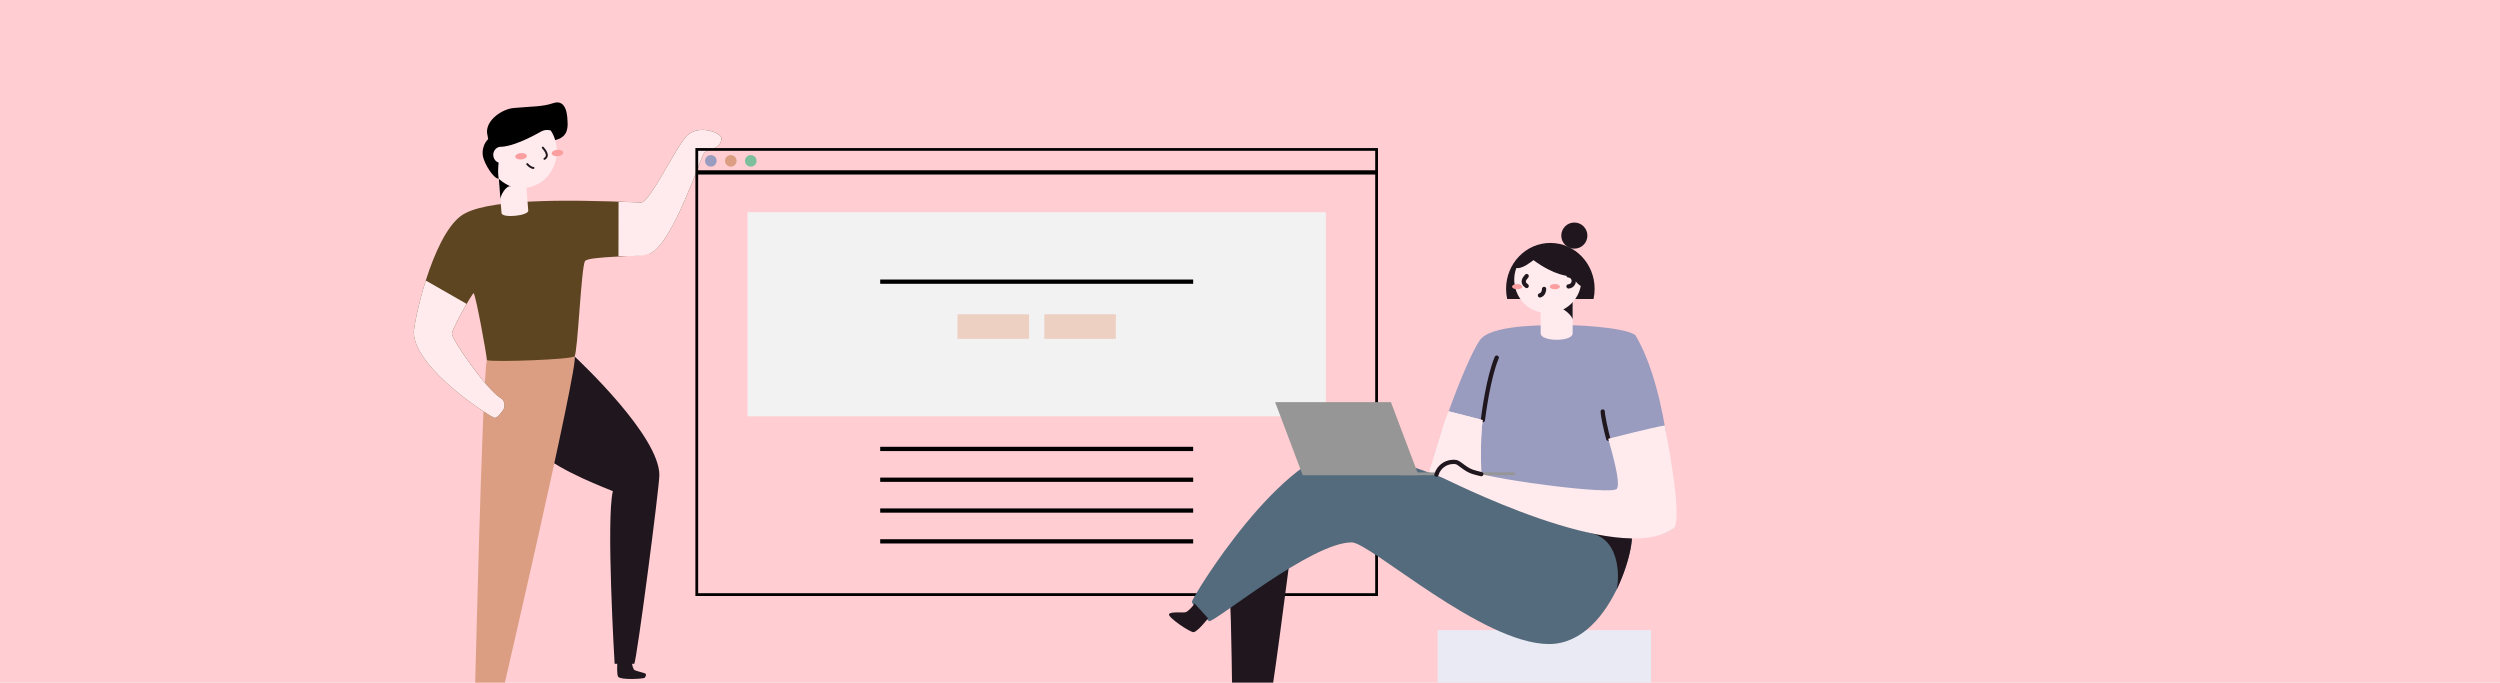
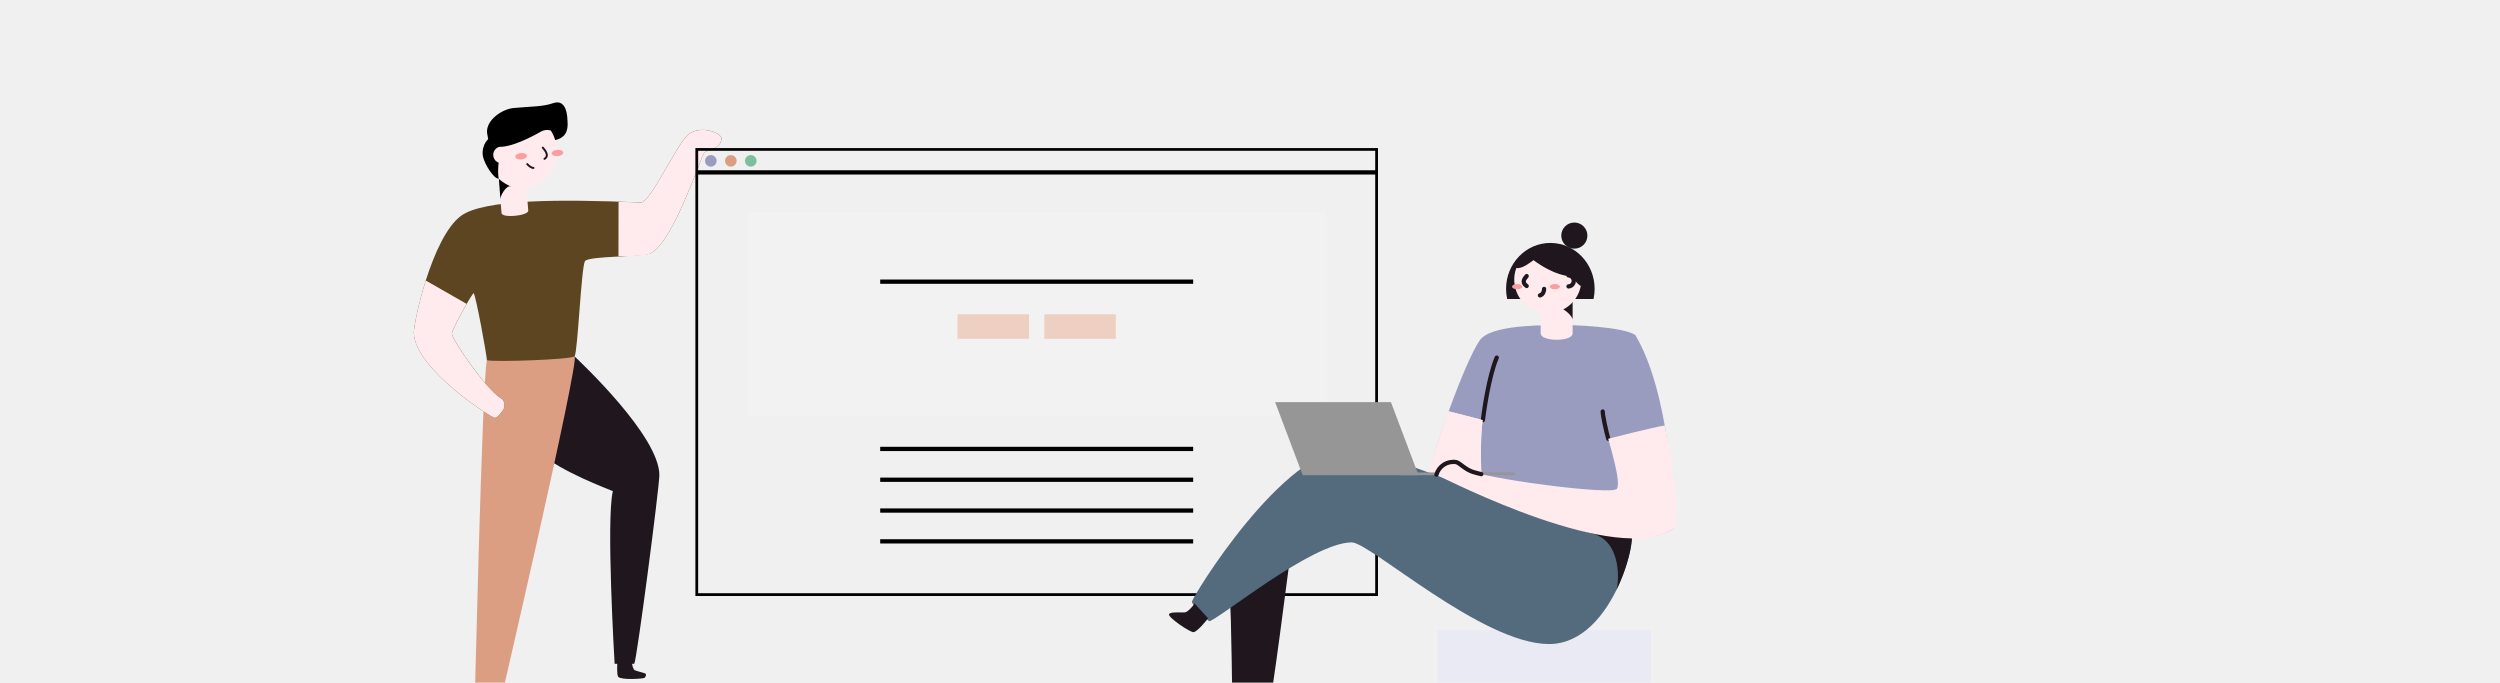
<svg xmlns="http://www.w3.org/2000/svg" width="586" height="160" viewBox="0 0 586 160" fill="none">
-   <g clip-path="url(#clip0_7013_221915)">
-     <rect width="586" height="160" fill="#FFCDD2" />
+   <g clip-path="url(#clip0_8997_281192)">
    <path d="M134.666 83.533C135.95 84.757 154.556 102.199 154.556 111.364C154.556 114.136 149.263 154.77 148.667 155.596H144.069C144.069 155.596 142.044 121.743 143.655 115.128C142.461 114.592 131.508 110.556 126.649 106.229C121.79 101.902 125.267 85.253 134.666 83.533Z" fill="#1F161E" />
    <path d="M134.668 83.533C136.114 83.802 116.12 169.611 116.12 169.611H111.154C111.154 169.611 113.04 88.395 114.122 84.442C119.273 82.802 130.778 82.802 134.668 83.533Z" fill="#DC9E83" />
    <path d="M108.021 50.622C113.32 46.668 131.448 46.668 150.23 47.461C152.451 47.556 158.753 33.443 161.44 31.436C164.399 29.226 169.113 31.221 169.113 32.397C169.113 34.961 165.752 35.022 165.041 35.851C164.329 36.681 157.972 56.424 152.604 59.331C150.869 60.273 138.033 59.961 137.137 61.188C136.24 62.415 135.419 82.77 134.67 83.526C133.921 84.282 116.177 84.909 114.135 84.444C114.023 82.862 111.634 69.741 111.035 68.713C110.705 68.682 105.93 77.152 105.933 78.22C105.933 79.628 114.103 91.421 117.528 93.441C118.416 93.961 118.286 95.442 118.124 95.803C117.962 96.164 116.738 97.945 115.975 97.945C115.211 97.945 97.404 86.632 97.002 78.107C96.895 75.803 101.193 55.732 108.021 50.622Z" fill="#5E4521" />
    <path d="M144.687 155.078C144.687 155.528 144.542 158.19 144.904 158.64C145.554 159.451 150.87 159.127 151.122 158.866C151.374 158.606 151.53 158.052 151.307 157.893C151.084 157.734 148.976 157.26 148.704 157.049C148.432 156.838 148.033 155.715 148.186 155.115" fill="#1F161E" />
    <path d="M123.821 49.362C123.919 50.567 117.66 51.222 117.556 49.928L116.908 41.868L123.173 41.305L123.821 49.362Z" fill="#FFEBEE" />
    <path d="M117.297 46.681C117.239 45.965 118.59 43.355 119.816 43.664C118.301 43.245 117.418 41.433 116.924 41.868L117.297 46.681Z" fill="black" />
    <path d="M122.345 44.088C126.856 44.088 130.513 40.219 130.513 35.446C130.513 30.674 126.856 26.805 122.345 26.805C117.834 26.805 114.178 30.674 114.178 35.446C114.178 40.219 117.834 44.088 122.345 44.088Z" fill="#FFEBEE" />
    <path d="M130.73 36.604C131.479 36.536 132.06 36.147 132.027 35.735C131.993 35.322 131.359 35.042 130.609 35.11C129.86 35.178 129.279 35.567 129.312 35.979C129.345 36.392 129.98 36.672 130.73 36.604Z" fill="#FA9E9F" />
    <path d="M122.192 37.376C122.942 37.308 123.523 36.919 123.49 36.506C123.456 36.094 122.822 35.814 122.072 35.882C121.323 35.949 120.742 36.338 120.775 36.751C120.808 37.163 121.443 37.443 122.192 37.376Z" fill="#FA9E9F" />
    <path d="M127.23 34.607C127.52 34.968 128.948 36.459 127.624 37.236" stroke="#1F161E" stroke-width="0.466" stroke-miterlimit="10" stroke-linecap="round" />
    <path d="M125.04 39.363C124.632 39.385 123.961 38.92 123.594 38.467" stroke="#1F161E" stroke-width="0.466" stroke-miterlimit="10" stroke-linecap="round" />
    <path d="M114.163 31.128C113.923 28.138 117.683 25.559 120.425 25.314C124.786 24.919 127.23 25.023 129.622 24.188C133.047 22.994 132.983 27.86 133.029 28.414C133.214 30.742 132.529 32.26 130.137 32.847C129.908 32.043 129.559 31.282 129.104 30.592C128.408 30.377 127.662 30.43 126.999 30.742C126.4 31.027 121.443 34.065 117.622 34.414C117.174 35.213 116.428 39.947 116.917 41.871C115.8 42.04 113.429 38.374 113.157 36.364C113.076 35.675 113.149 34.975 113.37 34.322C113.591 33.668 113.954 33.078 114.429 32.6C114.354 32.177 114.184 31.363 114.163 31.128Z" fill="black" />
    <path d="M117.418 38.205C118.412 38.205 119.217 37.353 119.217 36.302C119.217 35.251 118.412 34.398 117.418 34.398C116.425 34.398 115.619 35.251 115.619 36.302C115.619 37.353 116.425 38.205 117.418 38.205Z" fill="#FFEBEE" />
    <path d="M117.513 93.44C114.088 91.42 105.921 79.627 105.918 78.219C105.918 77.534 107.876 73.81 109.371 71.23L99.804 65.756C97.959 71.57 96.949 76.98 97.004 78.109C97.403 86.634 115.196 97.929 115.96 97.929C116.723 97.929 117.946 96.163 118.108 95.787C118.27 95.41 118.403 93.96 117.513 93.44Z" fill="#FFEBEE" />
    <path d="M161.44 31.449C158.753 33.457 152.451 47.563 150.218 47.475C146.438 47.316 148.616 47.395 144.989 47.328L144.969 60.048C149.177 60.048 151.392 59.99 152.59 59.344C157.96 56.437 164.32 36.7 165.026 35.865C165.732 35.03 169.098 34.974 169.098 32.41C169.113 31.235 164.39 29.24 161.44 31.449Z" fill="#FFEBEE" />
-     <g clip-path="url(#clip1_7013_221915)">
+     <g clip-path="url(#clip1_8997_281192)">
      <path d="M322.849 34.85H163.15V139.549H322.849V34.85Z" stroke="black" stroke-miterlimit="10" />
      <path d="M163.15 40.416H322.849" stroke="black" stroke-miterlimit="10" />
      <path d="M310.777 49.742H175.221V97.579H310.777V49.742Z" fill="#F2F2F2" />
      <path d="M206.32 66.022H279.679" stroke="black" stroke-miterlimit="10" />
      <path d="M206.32 105.23H279.679" stroke="black" stroke-miterlimit="10" />
      <path d="M206.32 112.451H279.679" stroke="black" stroke-miterlimit="10" />
      <path d="M206.32 119.672H279.679" stroke="black" stroke-miterlimit="10" />
      <path d="M206.32 126.893H279.679" stroke="black" stroke-miterlimit="10" />
      <path d="M166.622 39.061C167.372 39.061 167.981 38.455 167.981 37.707C167.981 36.96 167.372 36.353 166.622 36.353C165.872 36.353 165.264 36.96 165.264 37.707C165.264 38.455 165.872 39.061 166.622 39.061Z" fill="#999CBF" />
      <path d="M171.302 39.061C172.052 39.061 172.66 38.455 172.66 37.707C172.66 36.96 172.052 36.353 171.302 36.353C170.552 36.353 169.943 36.96 169.943 37.707C169.943 38.455 170.552 39.061 171.302 39.061Z" fill="#DC9E83" />
      <path d="M175.982 39.061C176.732 39.061 177.34 38.455 177.34 37.707C177.34 36.96 176.732 36.353 175.982 36.353C175.231 36.353 174.623 36.96 174.623 37.707C174.623 38.455 175.231 39.061 175.982 39.061Z" fill="#7DBF9D" />
      <path d="M241.213 73.66H224.438V79.422H241.213V73.66Z" fill="#EED0C3" />
      <path d="M261.563 73.66H244.787V79.422H261.563V73.66Z" fill="#EED0C3" />
    </g>
    <path d="M387 147.699H337V160.699H387V147.699Z" fill="#EAEAF5" />
    <path d="M302.295 131.418C302.053 132.859 297.942 165.811 297.276 166.356C296.61 166.9 289.539 168.108 288.934 167.2C288.813 165.759 288.646 142.781 288.271 140.726" fill="#1F161E" />
    <path d="M381.826 124.543C384.677 123.136 378.733 150.965 363.089 150.965C347.445 150.965 321.112 127.135 316.849 127.135C307.437 127.135 285.157 145.615 283.41 145.615C282.073 144.278 279.398 141.937 279.398 141.017C279.398 140.098 300.729 104.984 316.69 104.984C322.879 104.979 375.389 127.723 381.826 124.543Z" fill="#546B7D" />
    <path d="M373.024 125.015C369.896 124.306 366.005 122.469 362.56 120.59C371.932 123.651 379.611 125.637 381.828 124.542C383.338 123.798 382.381 131.247 378.83 138.422C379.473 137.032 380.389 126.684 373.024 125.015Z" fill="#1F161E" />
    <path d="M366.128 76.195C363.664 76.261 350.833 75.884 347.316 79.233C344.707 81.715 336.596 103.087 335.345 110.591C340.793 113.358 380.089 132.176 392.251 123.9C392.519 117.469 391.271 91.92 383.317 78.519C380.409 76.581 368.498 76.132 366.128 76.195Z" fill="#999CBF" />
    <path d="M361.13 70.078H368.625V78.135C368.625 80.153 361.13 80.136 361.13 78.135V70.078Z" fill="#FFEBEE" />
    <path d="M368.625 74.934C368.625 74.04 366.149 71.795 364.618 71.873C364.581 70.898 368.115 69.457 368.115 69.457L368.625 70.832V74.934Z" fill="#1F161E" />
    <path d="M353.28 70.079C353.111 69.3 353.026 68.506 353.026 67.709C353.026 61.765 357.67 56.945 363.404 56.945C369.137 56.945 373.781 61.765 373.781 67.709C373.781 68.506 373.696 69.3 373.528 70.079H353.28Z" fill="#1F161E" />
    <path d="M356.016 62.828C357.287 62.635 358.555 61.635 359.44 60.98C364.485 64.676 367.716 64.728 368.065 64.728C368.414 64.728 369.835 66.769 370.489 66.999L370.547 66.965C370.351 68.038 369.934 69.058 369.323 69.961C368.712 70.865 367.919 71.631 366.996 72.212C366.073 72.792 365.039 73.175 363.96 73.335C362.882 73.495 361.781 73.429 360.729 73.141C359.677 72.854 358.697 72.35 357.85 71.664C357.002 70.977 356.307 70.121 355.808 69.152C355.309 68.182 355.017 67.119 354.95 66.031C354.884 64.942 355.044 63.852 355.422 62.828C355.619 62.853 355.818 62.853 356.016 62.828Z" fill="#FFEBEE" />
    <path d="M369.025 58.285C367.334 58.285 365.963 56.914 365.963 55.224C365.963 53.533 367.334 52.162 369.025 52.162C370.715 52.162 372.086 53.533 372.086 55.224C372.086 56.914 370.715 58.285 369.025 58.285Z" fill="#1F161E" />
    <path d="M367.661 64.559C367.992 64.574 368.304 64.717 368.533 64.956C368.761 65.196 368.889 65.514 368.889 65.846C368.889 66.177 368.761 66.495 368.533 66.735C368.304 66.975 367.992 67.117 367.661 67.133" stroke="#1F161E" stroke-miterlimit="10" stroke-linecap="round" />
    <path d="M357.85 64.713C357.472 65.217 356.501 66.099 357.85 67.036" stroke="#1F161E" stroke-miterlimit="10" stroke-linecap="round" />
    <path d="M361.939 67.728C361.939 68.106 361.778 69.008 360.968 69.242" stroke="#1F161E" stroke-miterlimit="10" stroke-linecap="round" />
    <path d="M364.451 67.81C363.795 67.81 363.263 67.534 363.263 67.193C363.263 66.852 363.795 66.576 364.451 66.576C365.107 66.576 365.639 66.852 365.639 67.193C365.639 67.534 365.107 67.81 364.451 67.81Z" fill="#FA9E9F" />
    <path d="M355.621 67.81C354.965 67.81 354.433 67.534 354.433 67.193C354.433 66.852 354.965 66.576 355.621 66.576C356.277 66.576 356.809 66.852 356.809 67.193C356.809 67.534 356.277 67.81 355.621 67.81Z" fill="#FA9E9F" />
    <path d="M347.586 98.469L339.575 96.408C338.805 97.708 335.058 110.576 335.058 110.576L347.425 115.788C347.263 113.349 346.776 102.205 347.586 98.469Z" fill="#FFEBEE" />
    <path d="M375.675 96.453C375.675 97.422 376.491 101.109 376.973 102.841" stroke="#1F161E" stroke-miterlimit="10" stroke-linecap="round" />
    <path d="M347.586 98.469C347.779 96.944 348.909 88.351 350.832 83.828" stroke="#1F161E" stroke-miterlimit="10" stroke-linecap="round" />
    <path d="M347.586 98.469L339.575 96.408C338.805 97.708 335.058 110.576 335.058 110.576L347.425 115.788C347.263 113.349 346.776 102.205 347.586 98.469Z" fill="#FFEBEE" />
    <path d="M283.172 144.933C282.993 145.207 280.606 148.147 279.762 148.182C278.917 148.216 273.789 144.74 274.014 143.993C274.239 143.247 277.456 143.731 278.009 143.472C278.563 143.212 279.793 141.978 279.989 141.428" fill="#1F161E" />
    <path d="M305.35 111.382H332.496L326.033 94.256H298.887L305.35 111.382Z" fill="#969696" />
    <path d="M327.969 110.738H355.115V111.384H327.969V110.738Z" fill="#969696" />
    <path d="M376.972 102.843C377.494 104.8 380.039 113.148 378.99 114.584C377.941 116.019 352.112 112.756 345.197 110.606C343.436 110.029 342.13 108.516 341.349 108.323C340.348 108.154 339.32 108.36 338.462 108.901C337.604 109.443 336.975 110.282 336.696 111.257C339.458 112.595 379.33 132.952 392.25 123.892C394.692 122.154 390.405 100.822 390.212 99.744C388.03 100.015 376.972 102.843 376.972 102.843Z" fill="#FFEBEE" />
    <path d="M347.219 111.141C346.44 110.956 345.76 110.778 345.201 110.605C343.44 110.028 342.134 108.515 341.353 108.322C340.351 108.152 339.323 108.358 338.464 108.899C337.605 109.441 336.976 110.28 336.697 111.256" stroke="#1F161E" stroke-miterlimit="10" stroke-linecap="round" />
  </g>
  <defs>
-     <clipPath id="clip0_7013_221915">
+     <clipPath id="clip0_8997_281192">
      <rect width="586" height="160" fill="white" />
    </clipPath>
-     <clipPath id="clip1_7013_221915">
+     <clipPath id="clip1_8997_281192">
      <rect width="160" height="105" fill="white" transform="translate(163 34.6992)" />
    </clipPath>
  </defs>
</svg>
